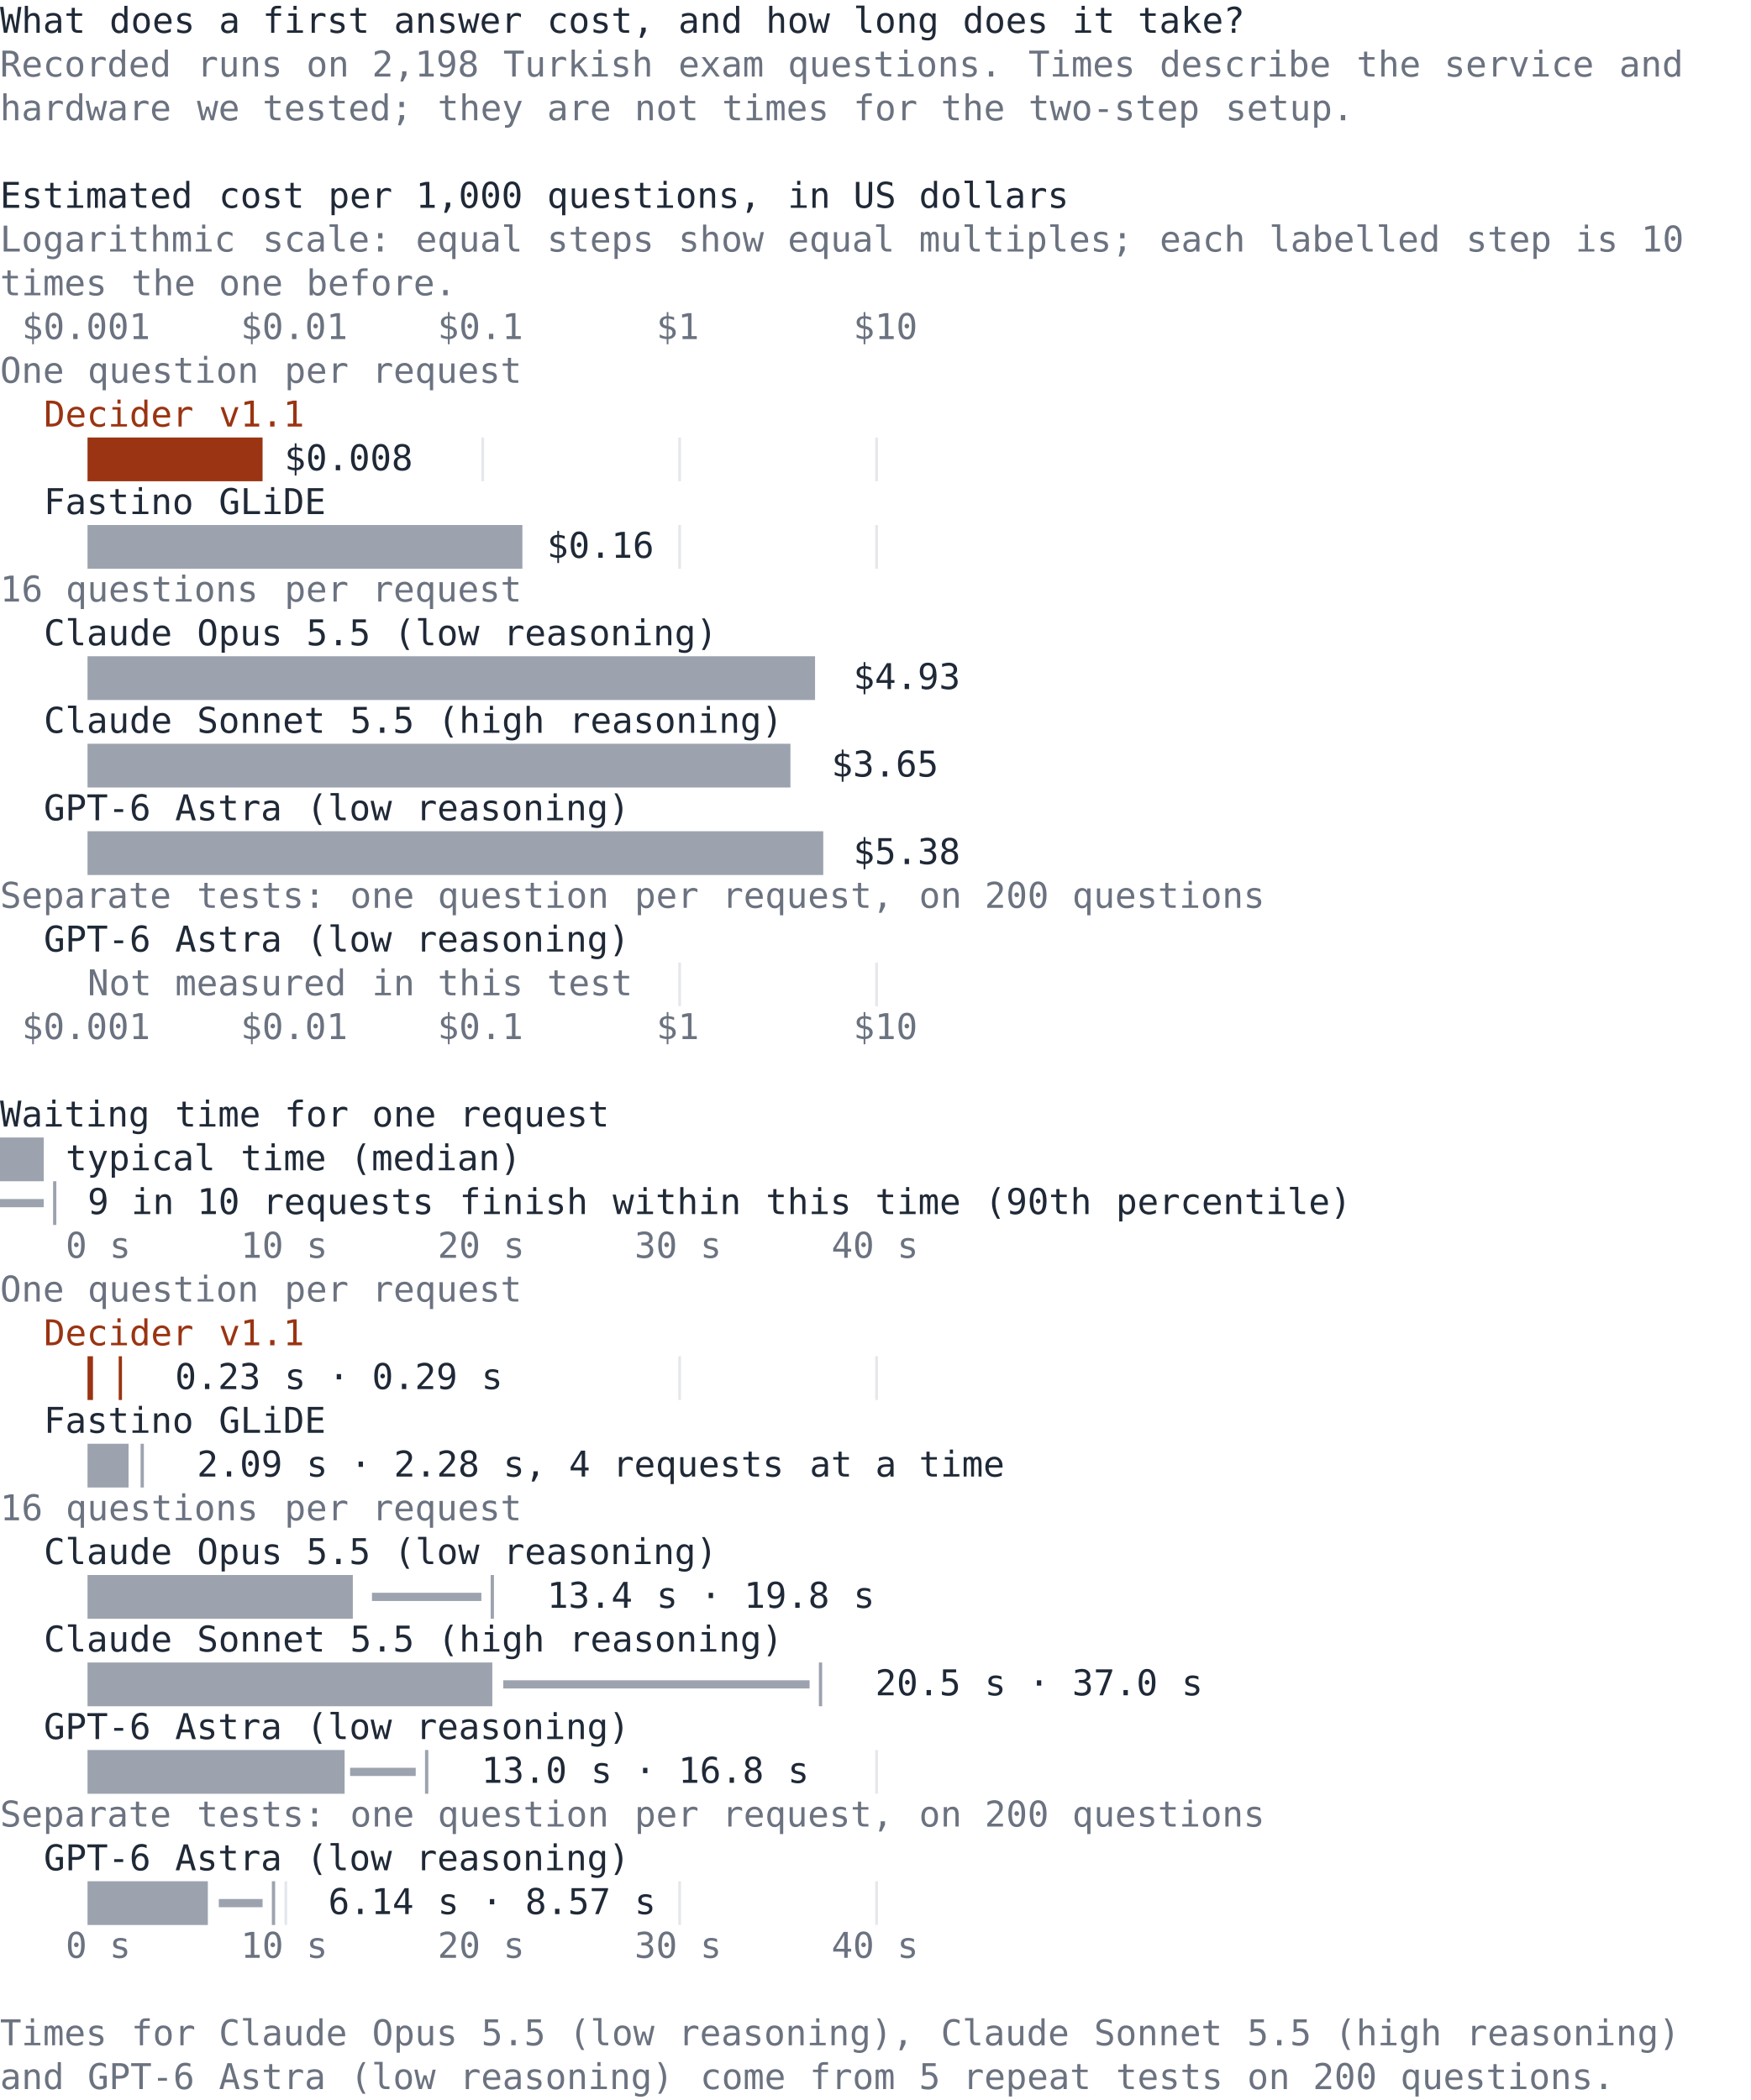
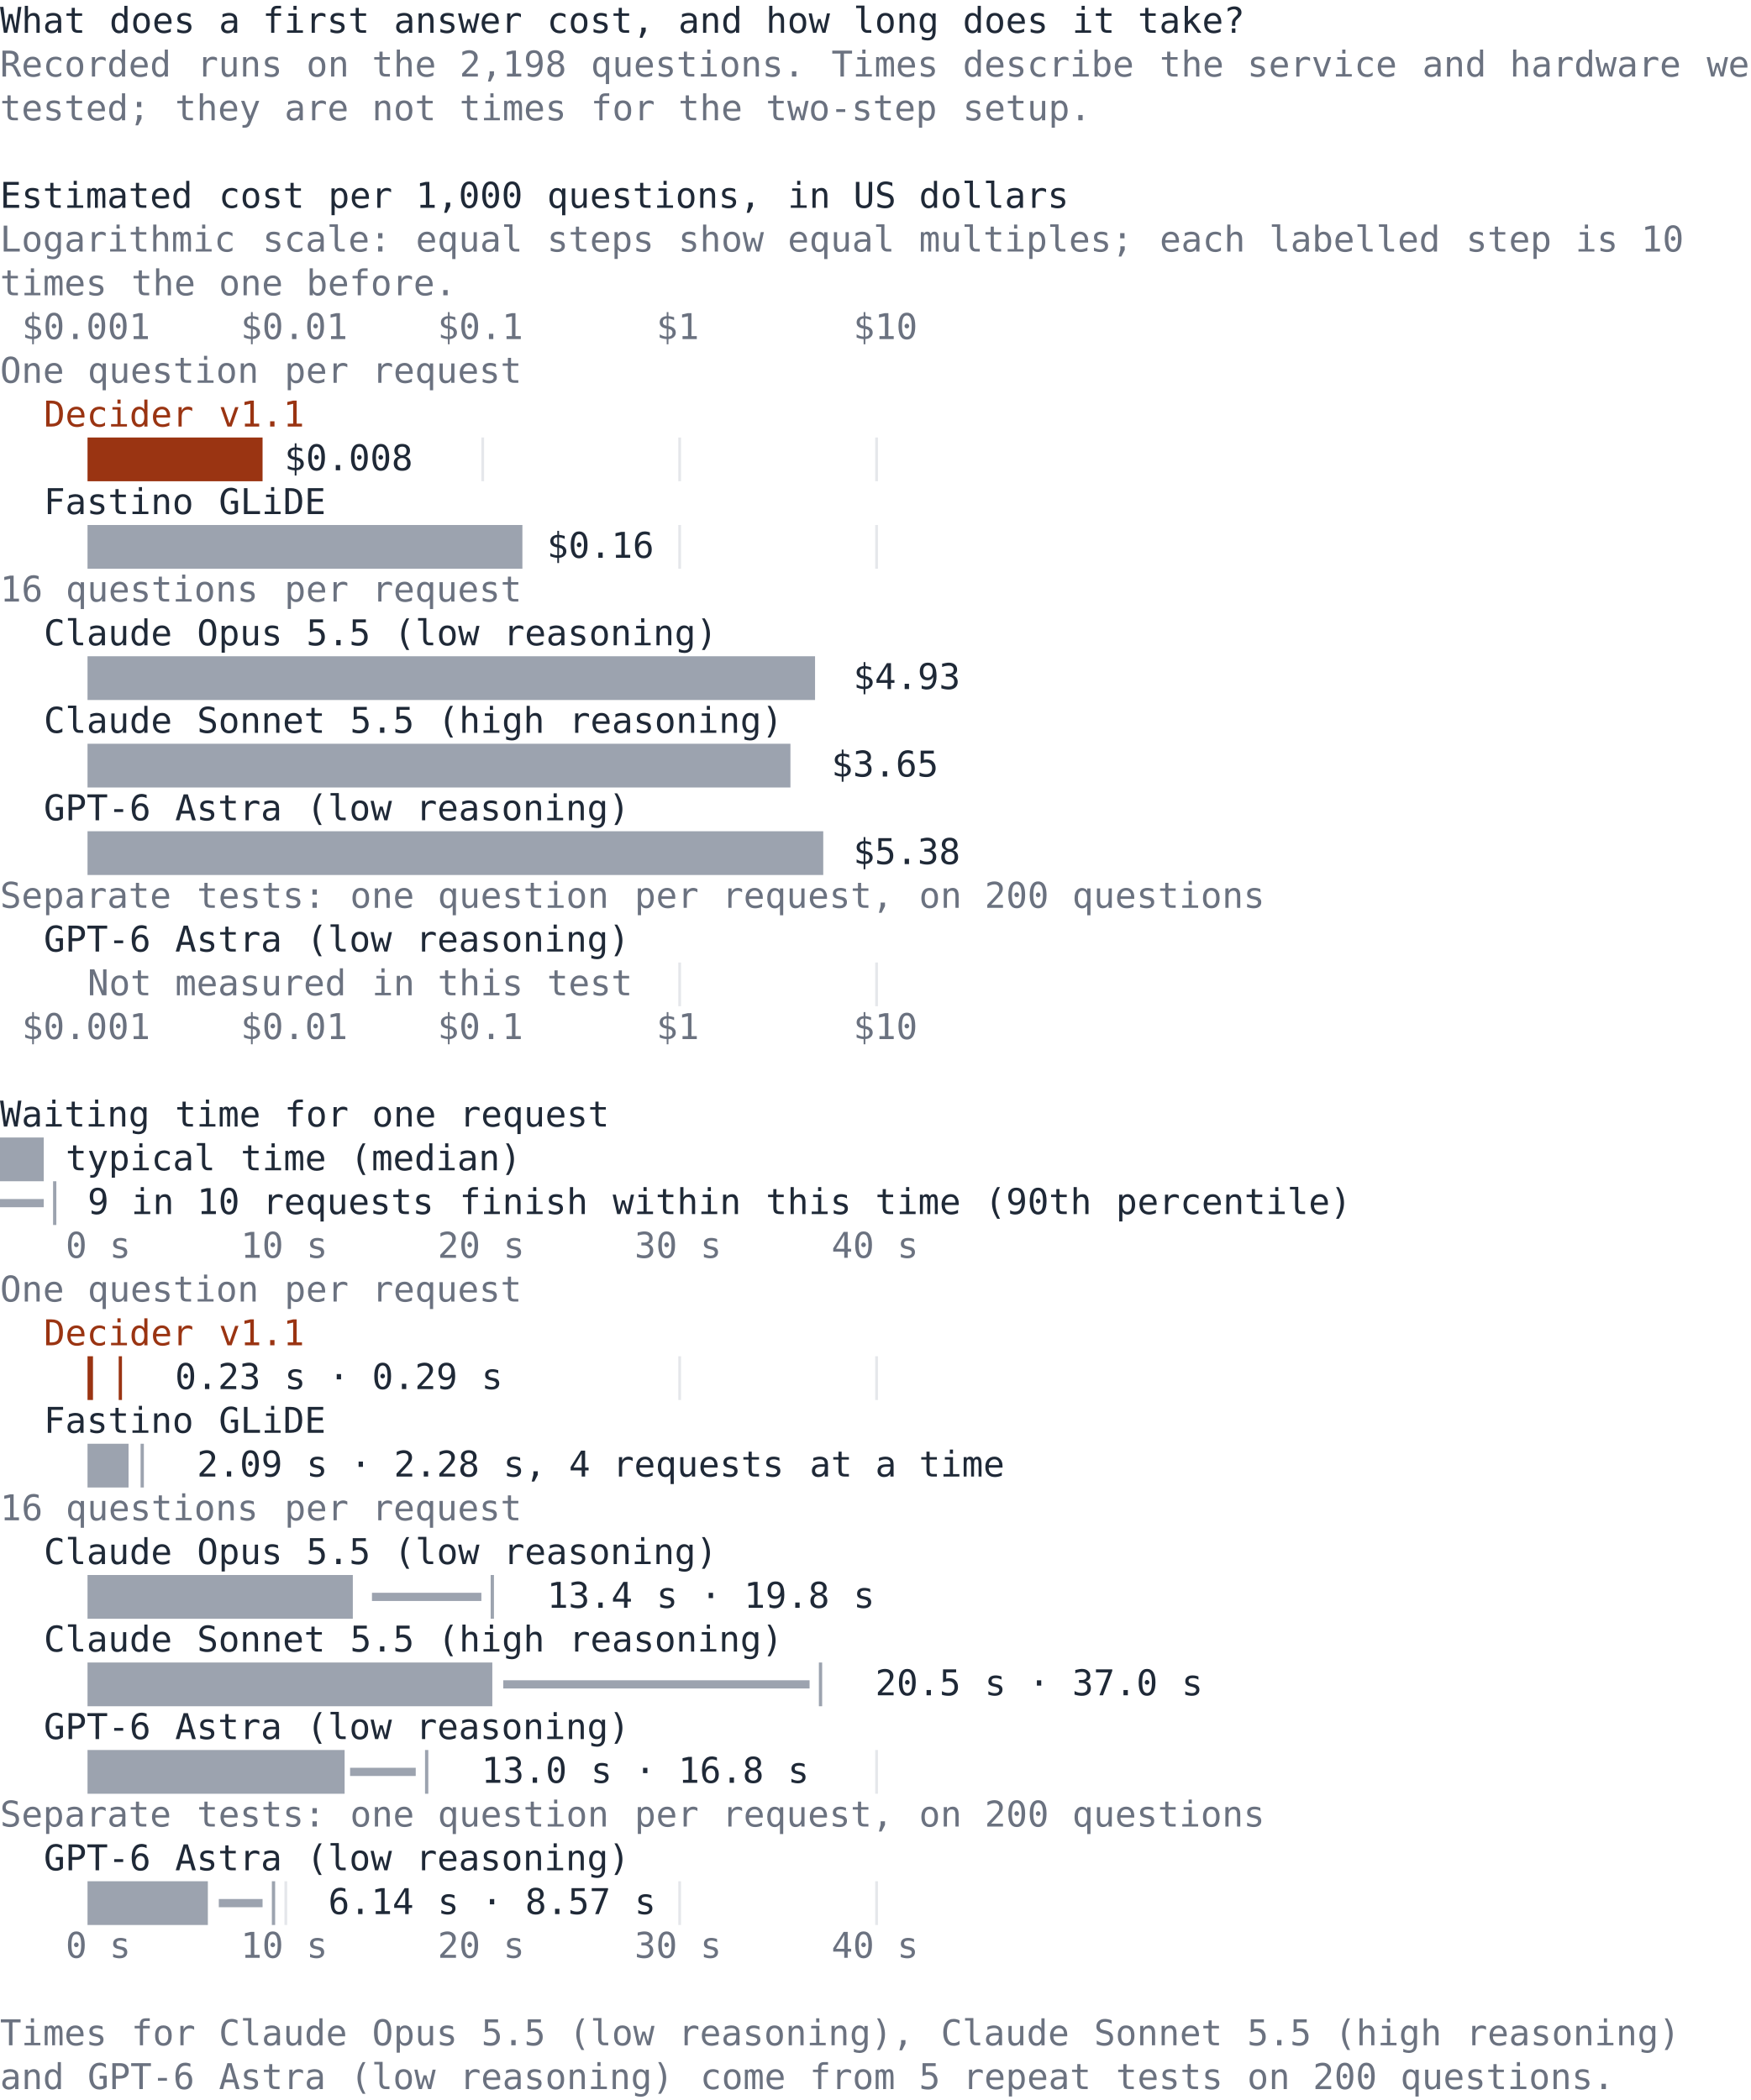
<svg xmlns="http://www.w3.org/2000/svg" viewBox="0 0 640 768" width="640" height="768" role="img">
  <style>text{font:13px ui-monospace,SFMono-Regular,Menlo,Consolas,"DejaVu Sans Mono",monospace;white-space:pre}</style>
  <path fill="#9a3412" d="M32 160h8v16h-8zM40 160h8v16h-8zM48 160h8v16h-8zM56 160h8v16h-8zM64 160h8v16h-8zM72 160h8v16h-8zM80 160h8v16h-8zM88 160h8v16h-8zM32 496h2v16h-2zM43.4 496h1.2v8.6h-1.2zM43.4 503.4h1.2v8.6h-1.2z" />
  <path fill="#9ca3af" d="M32 192h8v16h-8zM40 192h8v16h-8zM48 192h8v16h-8zM56 192h8v16h-8zM64 192h8v16h-8zM72 192h8v16h-8zM80 192h8v16h-8zM88 192h8v16h-8zM96 192h8v16h-8zM104 192h8v16h-8zM112 192h8v16h-8zM120 192h8v16h-8zM128 192h8v16h-8zM136 192h8v16h-8zM144 192h8v16h-8zM152 192h8v16h-8zM160 192h8v16h-8zM168 192h8v16h-8zM176 192h8v16h-8zM184 192h7v16h-7zM32 240h8v16h-8zM40 240h8v16h-8zM48 240h8v16h-8zM56 240h8v16h-8zM64 240h8v16h-8zM72 240h8v16h-8zM80 240h8v16h-8zM88 240h8v16h-8zM96 240h8v16h-8zM104 240h8v16h-8zM112 240h8v16h-8zM120 240h8v16h-8zM128 240h8v16h-8zM136 240h8v16h-8zM144 240h8v16h-8zM152 240h8v16h-8zM160 240h8v16h-8zM168 240h8v16h-8zM176 240h8v16h-8zM184 240h8v16h-8zM192 240h8v16h-8zM200 240h8v16h-8zM208 240h8v16h-8zM216 240h8v16h-8zM224 240h8v16h-8zM232 240h8v16h-8zM240 240h8v16h-8zM248 240h8v16h-8zM256 240h8v16h-8zM264 240h8v16h-8zM272 240h8v16h-8zM280 240h8v16h-8zM288 240h8v16h-8zM296 240h2v16h-2zM32 272h8v16h-8zM40 272h8v16h-8zM48 272h8v16h-8zM56 272h8v16h-8zM64 272h8v16h-8zM72 272h8v16h-8zM80 272h8v16h-8zM88 272h8v16h-8zM96 272h8v16h-8zM104 272h8v16h-8zM112 272h8v16h-8zM120 272h8v16h-8zM128 272h8v16h-8zM136 272h8v16h-8zM144 272h8v16h-8zM152 272h8v16h-8zM160 272h8v16h-8zM168 272h8v16h-8zM176 272h8v16h-8zM184 272h8v16h-8zM192 272h8v16h-8zM200 272h8v16h-8zM208 272h8v16h-8zM216 272h8v16h-8zM224 272h8v16h-8zM232 272h8v16h-8zM240 272h8v16h-8zM248 272h8v16h-8zM256 272h8v16h-8zM264 272h8v16h-8zM272 272h8v16h-8zM280 272h8v16h-8zM288 272h1v16h-1zM32 304h8v16h-8zM40 304h8v16h-8zM48 304h8v16h-8zM56 304h8v16h-8zM64 304h8v16h-8zM72 304h8v16h-8zM80 304h8v16h-8zM88 304h8v16h-8zM96 304h8v16h-8zM104 304h8v16h-8zM112 304h8v16h-8zM120 304h8v16h-8zM128 304h8v16h-8zM136 304h8v16h-8zM144 304h8v16h-8zM152 304h8v16h-8zM160 304h8v16h-8zM168 304h8v16h-8zM176 304h8v16h-8zM184 304h8v16h-8zM192 304h8v16h-8zM200 304h8v16h-8zM208 304h8v16h-8zM216 304h8v16h-8zM224 304h8v16h-8zM232 304h8v16h-8zM240 304h8v16h-8zM248 304h8v16h-8zM256 304h8v16h-8zM264 304h8v16h-8zM272 304h8v16h-8zM280 304h8v16h-8zM288 304h8v16h-8zM296 304h5v16h-5zM0 416h8v16h-8zM8 416h8v16h-8zM0 438.5h8v3h-8zM8 438.5h8v3h-8zM19.4 432h1.2v8.6h-1.2zM19.4 439.4h1.2v8.6h-1.2zM32 528h8v16h-8zM40 528h7v16h-7zM51.4 528h1.2v8.6h-1.2zM51.4 535.4h1.2v8.6h-1.2zM32 576h8v16h-8zM40 576h8v16h-8zM48 576h8v16h-8zM56 576h8v16h-8zM64 576h8v16h-8zM72 576h8v16h-8zM80 576h8v16h-8zM88 576h8v16h-8zM96 576h8v16h-8zM104 576h8v16h-8zM112 576h8v16h-8zM120 576h8v16h-8zM128 576h1v16h-1zM136 582.5h8v3h-8zM144 582.5h8v3h-8zM152 582.5h8v3h-8zM160 582.5h8v3h-8zM168 582.5h8v3h-8zM179.4 576h1.2v8.6h-1.2zM179.4 583.4h1.2v8.6h-1.2zM32 608h8v16h-8zM40 608h8v16h-8zM48 608h8v16h-8zM56 608h8v16h-8zM64 608h8v16h-8zM72 608h8v16h-8zM80 608h8v16h-8zM88 608h8v16h-8zM96 608h8v16h-8zM104 608h8v16h-8zM112 608h8v16h-8zM120 608h8v16h-8zM128 608h8v16h-8zM136 608h8v16h-8zM144 608h8v16h-8zM152 608h8v16h-8zM160 608h8v16h-8zM168 608h8v16h-8zM176 608h4v16h-4zM184 614.5h8v3h-8zM192 614.5h8v3h-8zM200 614.5h8v3h-8zM208 614.5h8v3h-8zM216 614.5h8v3h-8zM224 614.5h8v3h-8zM232 614.5h8v3h-8zM240 614.5h8v3h-8zM248 614.5h8v3h-8zM256 614.5h8v3h-8zM264 614.5h8v3h-8zM272 614.5h8v3h-8zM280 614.5h8v3h-8zM288 614.5h8v3h-8zM299.4 608h1.2v8.6h-1.2zM299.4 615.4h1.2v8.6h-1.2zM32 640h8v16h-8zM40 640h8v16h-8zM48 640h8v16h-8zM56 640h8v16h-8zM64 640h8v16h-8zM72 640h8v16h-8zM80 640h8v16h-8zM88 640h8v16h-8zM96 640h8v16h-8zM104 640h8v16h-8zM112 640h8v16h-8zM120 640h6v16h-6zM128 646.5h8v3h-8zM136 646.5h8v3h-8zM144 646.5h8v3h-8zM155.4 640h1.2v8.6h-1.2zM155.4 647.4h1.2v8.6h-1.2zM32 688h8v16h-8zM40 688h8v16h-8zM48 688h8v16h-8zM56 688h8v16h-8zM64 688h8v16h-8zM72 688h4v16h-4zM80 694.5h8v3h-8zM88 694.5h8v3h-8zM99.4 688h1.2v8.6h-1.2zM99.4 695.4h1.2v8.6h-1.2z" />
  <path fill="#e5e7eb" d="M176 160h1v16h-1zM248 160h1v16h-1zM320 160h1v16h-1zM248 192h1v16h-1zM320 192h1v16h-1zM248 352h1v16h-1zM320 352h1v16h-1zM248 496h1v16h-1zM320 496h1v16h-1zM320 640h1v16h-1zM104 688h1v16h-1zM248 688h1v16h-1zM320 688h1v16h-1z" />
  <text x="0 8 16 24" y="12" fill="#1f2937" font-weight="600">What</text>
  <text x="40 48 56 64" y="12" fill="#1f2937" font-weight="600">does</text>
  <text x="80" y="12" fill="#1f2937" font-weight="600">a</text>
  <text x="96 104 112 120 128" y="12" fill="#1f2937" font-weight="600">first</text>
  <text x="144 152 160 168 176 184" y="12" fill="#1f2937" font-weight="600">answer</text>
  <text x="200 208 216 224 232" y="12" fill="#1f2937" font-weight="600">cost,</text>
  <text x="248 256 264" y="12" fill="#1f2937" font-weight="600">and</text>
  <text x="280 288 296" y="12" fill="#1f2937" font-weight="600">how</text>
  <text x="312 320 328 336" y="12" fill="#1f2937" font-weight="600">long</text>
  <text x="352 360 368 376" y="12" fill="#1f2937" font-weight="600">does</text>
  <text x="392 400" y="12" fill="#1f2937" font-weight="600">it</text>
  <text x="416 424 432 440 448" y="12" fill="#1f2937" font-weight="600">take?</text>
  <text x="0 8 16 24 32 40 48 56" y="28" fill="#6b7280">Recorded</text>
  <text x="72 80 88 96" y="28" fill="#6b7280">runs</text>
  <text x="112 120" y="28" fill="#6b7280">on</text>
-   <text x="136 144 152 160 168" y="28" fill="#6b7280">2,198</text>
-   <text x="184 192 200 208 216 224 232" y="28" fill="#6b7280">Turkish</text>
-   <text x="248 256 264 272" y="28" fill="#6b7280">exam</text>
-   <text x="288 296 304 312 320 328 336 344 352 360" y="28" fill="#6b7280">questions.</text>
-   <text x="376 384 392 400 408" y="28" fill="#6b7280">Times</text>
-   <text x="424 432 440 448 456 464 472 480" y="28" fill="#6b7280">describe</text>
-   <text x="496 504 512" y="28" fill="#6b7280">the</text>
-   <text x="528 536 544 552 560 568 576" y="28" fill="#6b7280">service</text>
-   <text x="592 600 608" y="28" fill="#6b7280">and</text>
-   <text x="0 8 16 24 32 40 48 56" y="44" fill="#6b7280">hardware</text>
-   <text x="72 80" y="44" fill="#6b7280">we</text>
-   <text x="96 104 112 120 128 136 144" y="44" fill="#6b7280">tested;</text>
-   <text x="160 168 176 184" y="44" fill="#6b7280">they</text>
-   <text x="200 208 216" y="44" fill="#6b7280">are</text>
-   <text x="232 240 248" y="44" fill="#6b7280">not</text>
-   <text x="264 272 280 288 296" y="44" fill="#6b7280">times</text>
-   <text x="312 320 328" y="44" fill="#6b7280">for</text>
-   <text x="344 352 360" y="44" fill="#6b7280">the</text>
-   <text x="376 384 392 400 408 416 424 432" y="44" fill="#6b7280">two-step</text>
-   <text x="448 456 464 472 480 488" y="44" fill="#6b7280">setup.</text>
+   <text x="136 144 152" y="28" fill="#6b7280">the</text>
+   <text x="168 176 184 192 200" y="28" fill="#6b7280">2,198</text>
+   <text x="216 224 232 240 248 256 264 272 280 288" y="28" fill="#6b7280">questions.</text>
+   <text x="304 312 320 328 336" y="28" fill="#6b7280">Times</text>
+   <text x="352 360 368 376 384 392 400 408" y="28" fill="#6b7280">describe</text>
+   <text x="424 432 440" y="28" fill="#6b7280">the</text>
+   <text x="456 464 472 480 488 496 504" y="28" fill="#6b7280">service</text>
+   <text x="520 528 536" y="28" fill="#6b7280">and</text>
+   <text x="552 560 568 576 584 592 600 608" y="28" fill="#6b7280">hardware</text>
+   <text x="624 632" y="28" fill="#6b7280">we</text>
+   <text x="0 8 16 24 32 40 48" y="44" fill="#6b7280">tested;</text>
+   <text x="64 72 80 88" y="44" fill="#6b7280">they</text>
+   <text x="104 112 120" y="44" fill="#6b7280">are</text>
+   <text x="136 144 152" y="44" fill="#6b7280">not</text>
+   <text x="168 176 184 192 200" y="44" fill="#6b7280">times</text>
+   <text x="216 224 232" y="44" fill="#6b7280">for</text>
+   <text x="248 256 264" y="44" fill="#6b7280">the</text>
+   <text x="280 288 296 304 312 320 328 336" y="44" fill="#6b7280">two-step</text>
+   <text x="352 360 368 376 384 392" y="44" fill="#6b7280">setup.</text>
  <text x="0 8 16 24 32 40 48 56 64" y="76" fill="#1f2937" font-weight="600">Estimated</text>
  <text x="80 88 96 104" y="76" fill="#1f2937" font-weight="600">cost</text>
  <text x="120 128 136" y="76" fill="#1f2937" font-weight="600">per</text>
  <text x="152 160 168 176 184" y="76" fill="#1f2937" font-weight="600">1,000</text>
  <text x="200 208 216 224 232 240 248 256 264 272" y="76" fill="#1f2937" font-weight="600">questions,</text>
  <text x="288 296" y="76" fill="#1f2937" font-weight="600">in</text>
  <text x="312 320" y="76" fill="#1f2937" font-weight="600">US</text>
  <text x="336 344 352 360 368 376 384" y="76" fill="#1f2937" font-weight="600">dollars</text>
  <text x="0 8 16 24 32 40 48 56 64 72 80" y="92" fill="#6b7280">Logarithmic</text>
  <text x="96 104 112 120 128 136" y="92" fill="#6b7280">scale:</text>
  <text x="152 160 168 176 184" y="92" fill="#6b7280">equal</text>
  <text x="200 208 216 224 232" y="92" fill="#6b7280">steps</text>
  <text x="248 256 264 272" y="92" fill="#6b7280">show</text>
  <text x="288 296 304 312 320" y="92" fill="#6b7280">equal</text>
  <text x="336 344 352 360 368 376 384 392 400 408" y="92" fill="#6b7280">multiples;</text>
  <text x="424 432 440 448" y="92" fill="#6b7280">each</text>
  <text x="464 472 480 488 496 504 512 520" y="92" fill="#6b7280">labelled</text>
  <text x="536 544 552 560" y="92" fill="#6b7280">step</text>
  <text x="576 584" y="92" fill="#6b7280">is</text>
  <text x="600 608" y="92" fill="#6b7280">10</text>
  <text x="0 8 16 24 32" y="108" fill="#6b7280">times</text>
  <text x="48 56 64" y="108" fill="#6b7280">the</text>
  <text x="80 88 96" y="108" fill="#6b7280">one</text>
  <text x="112 120 128 136 144 152 160" y="108" fill="#6b7280">before.</text>
  <text x="8 16 24 32 40 48" y="124" fill="#6b7280">$0.001</text>
  <text x="88 96 104 112 120" y="124" fill="#6b7280">$0.01</text>
  <text x="160 168 176 184" y="124" fill="#6b7280">$0.1</text>
  <text x="240 248" y="124" fill="#6b7280">$1</text>
  <text x="312 320 328" y="124" fill="#6b7280">$10</text>
  <text x="0 8 16" y="140" fill="#6b7280" font-weight="600">One</text>
  <text x="32 40 48 56 64 72 80 88" y="140" fill="#6b7280" font-weight="600">question</text>
  <text x="104 112 120" y="140" fill="#6b7280" font-weight="600">per</text>
  <text x="136 144 152 160 168 176 184" y="140" fill="#6b7280" font-weight="600">request</text>
  <text x="16 24 32 40 48 56 64" y="156" fill="#9a3412" font-weight="600">Decider</text>
  <text x="80 88 96 104" y="156" fill="#9a3412" font-weight="600">v1.1</text>
  <text x="104 112 120 128 136 144" y="172" fill="#1f2937" font-weight="600">$0.008</text>
  <text x="16 24 32 40 48 56 64" y="188" fill="#1f2937">Fastino</text>
  <text x="80 88 96 104 112" y="188" fill="#1f2937">GLiDE</text>
  <text x="200 208 216 224 232" y="204" fill="#1f2937">$0.16</text>
  <text x="0 8" y="220" fill="#6b7280" font-weight="600">16</text>
  <text x="24 32 40 48 56 64 72 80 88" y="220" fill="#6b7280" font-weight="600">questions</text>
  <text x="104 112 120" y="220" fill="#6b7280" font-weight="600">per</text>
  <text x="136 144 152 160 168 176 184" y="220" fill="#6b7280" font-weight="600">request</text>
  <text x="16 24 32 40 48 56" y="236" fill="#1f2937">Claude</text>
  <text x="72 80 88 96" y="236" fill="#1f2937">Opus</text>
  <text x="112 120 128" y="236" fill="#1f2937">5.5</text>
  <text x="144 152 160 168" y="236" fill="#1f2937">(low</text>
  <text x="184 192 200 208 216 224 232 240 248 256" y="236" fill="#1f2937">reasoning)</text>
  <text x="312 320 328 336 344" y="252" fill="#1f2937">$4.93</text>
  <text x="16 24 32 40 48 56" y="268" fill="#1f2937">Claude</text>
  <text x="72 80 88 96 104 112" y="268" fill="#1f2937">Sonnet</text>
  <text x="128 136 144" y="268" fill="#1f2937">5.5</text>
  <text x="160 168 176 184 192" y="268" fill="#1f2937">(high</text>
  <text x="208 216 224 232 240 248 256 264 272 280" y="268" fill="#1f2937">reasoning)</text>
  <text x="304 312 320 328 336" y="284" fill="#1f2937">$3.65</text>
  <text x="16 24 32 40 48" y="300" fill="#1f2937">GPT-6</text>
  <text x="64 72 80 88 96" y="300" fill="#1f2937">Astra</text>
  <text x="112 120 128 136" y="300" fill="#1f2937">(low</text>
  <text x="152 160 168 176 184 192 200 208 216 224" y="300" fill="#1f2937">reasoning)</text>
  <text x="312 320 328 336 344" y="316" fill="#1f2937">$5.38</text>
  <text x="0 8 16 24 32 40 48 56" y="332" fill="#6b7280" font-weight="600">Separate</text>
  <text x="72 80 88 96 104 112" y="332" fill="#6b7280" font-weight="600">tests:</text>
  <text x="128 136 144" y="332" fill="#6b7280" font-weight="600">one</text>
  <text x="160 168 176 184 192 200 208 216" y="332" fill="#6b7280" font-weight="600">question</text>
  <text x="232 240 248" y="332" fill="#6b7280" font-weight="600">per</text>
  <text x="264 272 280 288 296 304 312 320" y="332" fill="#6b7280" font-weight="600">request,</text>
  <text x="336 344" y="332" fill="#6b7280" font-weight="600">on</text>
  <text x="360 368 376" y="332" fill="#6b7280" font-weight="600">200</text>
  <text x="392 400 408 416 424 432 440 448 456" y="332" fill="#6b7280" font-weight="600">questions</text>
  <text x="16 24 32 40 48" y="348" fill="#1f2937">GPT-6</text>
  <text x="64 72 80 88 96" y="348" fill="#1f2937">Astra</text>
  <text x="112 120 128 136" y="348" fill="#1f2937">(low</text>
  <text x="152 160 168 176 184 192 200 208 216 224" y="348" fill="#1f2937">reasoning)</text>
  <text x="32 40 48" y="364" fill="#6b7280">Not</text>
  <text x="64 72 80 88 96 104 112 120" y="364" fill="#6b7280">measured</text>
  <text x="136 144" y="364" fill="#6b7280">in</text>
  <text x="160 168 176 184" y="364" fill="#6b7280">this</text>
  <text x="200 208 216 224" y="364" fill="#6b7280">test</text>
  <text x="8 16 24 32 40 48" y="380" fill="#6b7280">$0.001</text>
  <text x="88 96 104 112 120" y="380" fill="#6b7280">$0.01</text>
  <text x="160 168 176 184" y="380" fill="#6b7280">$0.1</text>
  <text x="240 248" y="380" fill="#6b7280">$1</text>
  <text x="312 320 328" y="380" fill="#6b7280">$10</text>
  <text x="0 8 16 24 32 40 48" y="412" fill="#1f2937" font-weight="600">Waiting</text>
  <text x="64 72 80 88" y="412" fill="#1f2937" font-weight="600">time</text>
  <text x="104 112 120" y="412" fill="#1f2937" font-weight="600">for</text>
  <text x="136 144 152" y="412" fill="#1f2937" font-weight="600">one</text>
  <text x="168 176 184 192 200 208 216" y="412" fill="#1f2937" font-weight="600">request</text>
  <text x="24 32 40 48 56 64 72" y="428" fill="#1f2937">typical</text>
  <text x="88 96 104 112" y="428" fill="#1f2937">time</text>
  <text x="128 136 144 152 160 168 176 184" y="428" fill="#1f2937">(median)</text>
  <text x="32" y="444" fill="#1f2937">9</text>
  <text x="48 56" y="444" fill="#1f2937">in</text>
  <text x="72 80" y="444" fill="#1f2937">10</text>
  <text x="96 104 112 120 128 136 144 152" y="444" fill="#1f2937">requests</text>
  <text x="168 176 184 192 200 208" y="444" fill="#1f2937">finish</text>
  <text x="224 232 240 248 256 264" y="444" fill="#1f2937">within</text>
  <text x="280 288 296 304" y="444" fill="#1f2937">this</text>
  <text x="320 328 336 344" y="444" fill="#1f2937">time</text>
  <text x="360 368 376 384 392" y="444" fill="#1f2937">(90th</text>
  <text x="408 416 424 432 440 448 456 464 472 480 488" y="444" fill="#1f2937">percentile)</text>
  <text x="24" y="460" fill="#6b7280">0</text>
  <text x="40" y="460" fill="#6b7280">s</text>
  <text x="88 96" y="460" fill="#6b7280">10</text>
  <text x="112" y="460" fill="#6b7280">s</text>
  <text x="160 168" y="460" fill="#6b7280">20</text>
  <text x="184" y="460" fill="#6b7280">s</text>
  <text x="232 240" y="460" fill="#6b7280">30</text>
  <text x="256" y="460" fill="#6b7280">s</text>
  <text x="304 312" y="460" fill="#6b7280">40</text>
  <text x="328" y="460" fill="#6b7280">s</text>
  <text x="0 8 16" y="476" fill="#6b7280" font-weight="600">One</text>
  <text x="32 40 48 56 64 72 80 88" y="476" fill="#6b7280" font-weight="600">question</text>
  <text x="104 112 120" y="476" fill="#6b7280" font-weight="600">per</text>
  <text x="136 144 152 160 168 176 184" y="476" fill="#6b7280" font-weight="600">request</text>
  <text x="16 24 32 40 48 56 64" y="492" fill="#9a3412" font-weight="600">Decider</text>
  <text x="80 88 96 104" y="492" fill="#9a3412" font-weight="600">v1.1</text>
  <text x="64 72 80 88" y="508" fill="#1f2937" font-weight="600">0.23</text>
  <text x="104" y="508" fill="#1f2937" font-weight="600">s</text>
  <text x="120" y="508" fill="#1f2937" font-weight="600">·</text>
  <text x="136 144 152 160" y="508" fill="#1f2937" font-weight="600">0.29</text>
  <text x="176" y="508" fill="#1f2937" font-weight="600">s</text>
  <text x="16 24 32 40 48 56 64" y="524" fill="#1f2937">Fastino</text>
  <text x="80 88 96 104 112" y="524" fill="#1f2937">GLiDE</text>
  <text x="72 80 88 96" y="540" fill="#1f2937">2.09</text>
  <text x="112" y="540" fill="#1f2937">s</text>
  <text x="128" y="540" fill="#1f2937">·</text>
  <text x="144 152 160 168" y="540" fill="#1f2937">2.28</text>
  <text x="184 192" y="540" fill="#1f2937">s,</text>
  <text x="208" y="540" fill="#1f2937">4</text>
  <text x="224 232 240 248 256 264 272 280" y="540" fill="#1f2937">requests</text>
  <text x="296 304" y="540" fill="#1f2937">at</text>
  <text x="320" y="540" fill="#1f2937">a</text>
  <text x="336 344 352 360" y="540" fill="#1f2937">time</text>
  <text x="0 8" y="556" fill="#6b7280" font-weight="600">16</text>
  <text x="24 32 40 48 56 64 72 80 88" y="556" fill="#6b7280" font-weight="600">questions</text>
  <text x="104 112 120" y="556" fill="#6b7280" font-weight="600">per</text>
  <text x="136 144 152 160 168 176 184" y="556" fill="#6b7280" font-weight="600">request</text>
  <text x="16 24 32 40 48 56" y="572" fill="#1f2937">Claude</text>
  <text x="72 80 88 96" y="572" fill="#1f2937">Opus</text>
  <text x="112 120 128" y="572" fill="#1f2937">5.5</text>
  <text x="144 152 160 168" y="572" fill="#1f2937">(low</text>
  <text x="184 192 200 208 216 224 232 240 248 256" y="572" fill="#1f2937">reasoning)</text>
  <text x="200 208 216 224" y="588" fill="#1f2937">13.4</text>
  <text x="240" y="588" fill="#1f2937">s</text>
  <text x="256" y="588" fill="#1f2937">·</text>
  <text x="272 280 288 296" y="588" fill="#1f2937">19.8</text>
  <text x="312" y="588" fill="#1f2937">s</text>
  <text x="16 24 32 40 48 56" y="604" fill="#1f2937">Claude</text>
  <text x="72 80 88 96 104 112" y="604" fill="#1f2937">Sonnet</text>
  <text x="128 136 144" y="604" fill="#1f2937">5.5</text>
  <text x="160 168 176 184 192" y="604" fill="#1f2937">(high</text>
  <text x="208 216 224 232 240 248 256 264 272 280" y="604" fill="#1f2937">reasoning)</text>
  <text x="320 328 336 344" y="620" fill="#1f2937">20.5</text>
  <text x="360" y="620" fill="#1f2937">s</text>
  <text x="376" y="620" fill="#1f2937">·</text>
  <text x="392 400 408 416" y="620" fill="#1f2937">37.0</text>
  <text x="432" y="620" fill="#1f2937">s</text>
  <text x="16 24 32 40 48" y="636" fill="#1f2937">GPT-6</text>
  <text x="64 72 80 88 96" y="636" fill="#1f2937">Astra</text>
  <text x="112 120 128 136" y="636" fill="#1f2937">(low</text>
  <text x="152 160 168 176 184 192 200 208 216 224" y="636" fill="#1f2937">reasoning)</text>
  <text x="176 184 192 200" y="652" fill="#1f2937">13.0</text>
  <text x="216" y="652" fill="#1f2937">s</text>
  <text x="232" y="652" fill="#1f2937">·</text>
  <text x="248 256 264 272" y="652" fill="#1f2937">16.8</text>
  <text x="288" y="652" fill="#1f2937">s</text>
  <text x="0 8 16 24 32 40 48 56" y="668" fill="#6b7280" font-weight="600">Separate</text>
  <text x="72 80 88 96 104 112" y="668" fill="#6b7280" font-weight="600">tests:</text>
  <text x="128 136 144" y="668" fill="#6b7280" font-weight="600">one</text>
  <text x="160 168 176 184 192 200 208 216" y="668" fill="#6b7280" font-weight="600">question</text>
  <text x="232 240 248" y="668" fill="#6b7280" font-weight="600">per</text>
  <text x="264 272 280 288 296 304 312 320" y="668" fill="#6b7280" font-weight="600">request,</text>
  <text x="336 344" y="668" fill="#6b7280" font-weight="600">on</text>
  <text x="360 368 376" y="668" fill="#6b7280" font-weight="600">200</text>
  <text x="392 400 408 416 424 432 440 448 456" y="668" fill="#6b7280" font-weight="600">questions</text>
  <text x="16 24 32 40 48" y="684" fill="#1f2937">GPT-6</text>
  <text x="64 72 80 88 96" y="684" fill="#1f2937">Astra</text>
  <text x="112 120 128 136" y="684" fill="#1f2937">(low</text>
  <text x="152 160 168 176 184 192 200 208 216 224" y="684" fill="#1f2937">reasoning)</text>
  <text x="120 128 136 144" y="700" fill="#1f2937">6.14</text>
  <text x="160" y="700" fill="#1f2937">s</text>
  <text x="176" y="700" fill="#1f2937">·</text>
  <text x="192 200 208 216" y="700" fill="#1f2937">8.57</text>
  <text x="232" y="700" fill="#1f2937">s</text>
  <text x="24" y="716" fill="#6b7280">0</text>
  <text x="40" y="716" fill="#6b7280">s</text>
  <text x="88 96" y="716" fill="#6b7280">10</text>
  <text x="112" y="716" fill="#6b7280">s</text>
  <text x="160 168" y="716" fill="#6b7280">20</text>
  <text x="184" y="716" fill="#6b7280">s</text>
  <text x="232 240" y="716" fill="#6b7280">30</text>
  <text x="256" y="716" fill="#6b7280">s</text>
  <text x="304 312" y="716" fill="#6b7280">40</text>
  <text x="328" y="716" fill="#6b7280">s</text>
  <text x="0 8 16 24 32" y="748" fill="#6b7280">Times</text>
  <text x="48 56 64" y="748" fill="#6b7280">for</text>
  <text x="80 88 96 104 112 120" y="748" fill="#6b7280">Claude</text>
  <text x="136 144 152 160" y="748" fill="#6b7280">Opus</text>
  <text x="176 184 192" y="748" fill="#6b7280">5.5</text>
  <text x="208 216 224 232" y="748" fill="#6b7280">(low</text>
  <text x="248 256 264 272 280 288 296 304 312 320 328" y="748" fill="#6b7280">reasoning),</text>
  <text x="344 352 360 368 376 384" y="748" fill="#6b7280">Claude</text>
  <text x="400 408 416 424 432 440" y="748" fill="#6b7280">Sonnet</text>
  <text x="456 464 472" y="748" fill="#6b7280">5.5</text>
  <text x="488 496 504 512 520" y="748" fill="#6b7280">(high</text>
  <text x="536 544 552 560 568 576 584 592 600 608" y="748" fill="#6b7280">reasoning)</text>
  <text x="0 8 16" y="764" fill="#6b7280">and</text>
  <text x="32 40 48 56 64" y="764" fill="#6b7280">GPT-6</text>
  <text x="80 88 96 104 112" y="764" fill="#6b7280">Astra</text>
  <text x="128 136 144 152" y="764" fill="#6b7280">(low</text>
  <text x="168 176 184 192 200 208 216 224 232 240" y="764" fill="#6b7280">reasoning)</text>
  <text x="256 264 272 280" y="764" fill="#6b7280">come</text>
  <text x="296 304 312 320" y="764" fill="#6b7280">from</text>
  <text x="336" y="764" fill="#6b7280">5</text>
  <text x="352 360 368 376 384 392" y="764" fill="#6b7280">repeat</text>
  <text x="408 416 424 432 440" y="764" fill="#6b7280">tests</text>
  <text x="456 464" y="764" fill="#6b7280">on</text>
  <text x="480 488 496" y="764" fill="#6b7280">200</text>
  <text x="512 520 528 536 544 552 560 568 576 584" y="764" fill="#6b7280">questions.</text>
</svg>
